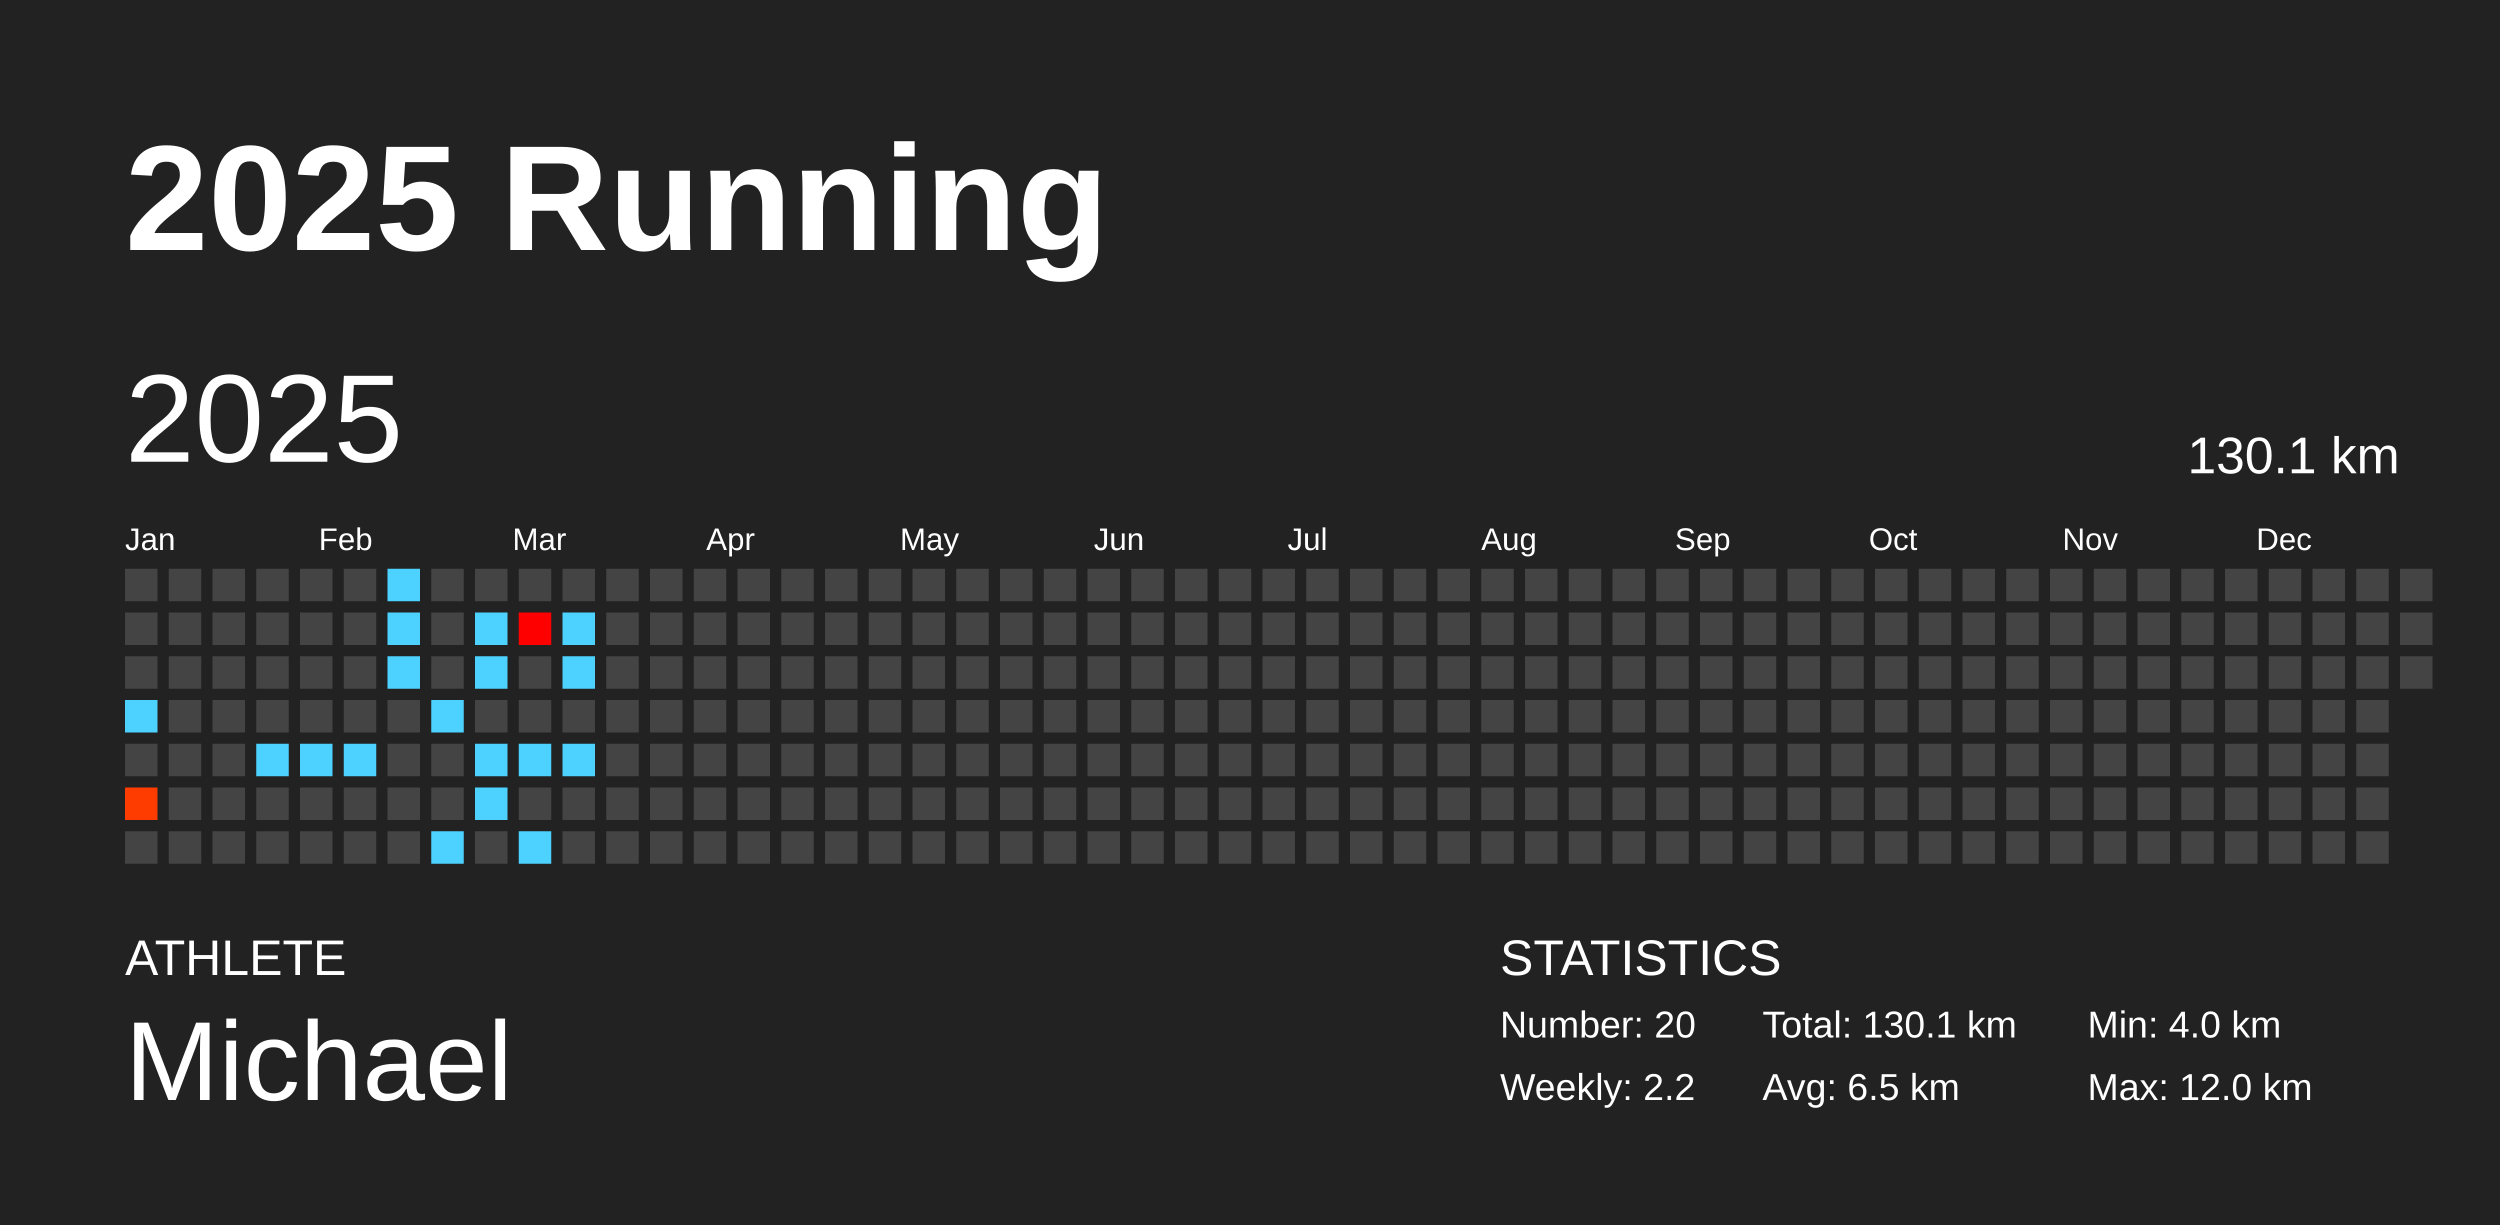
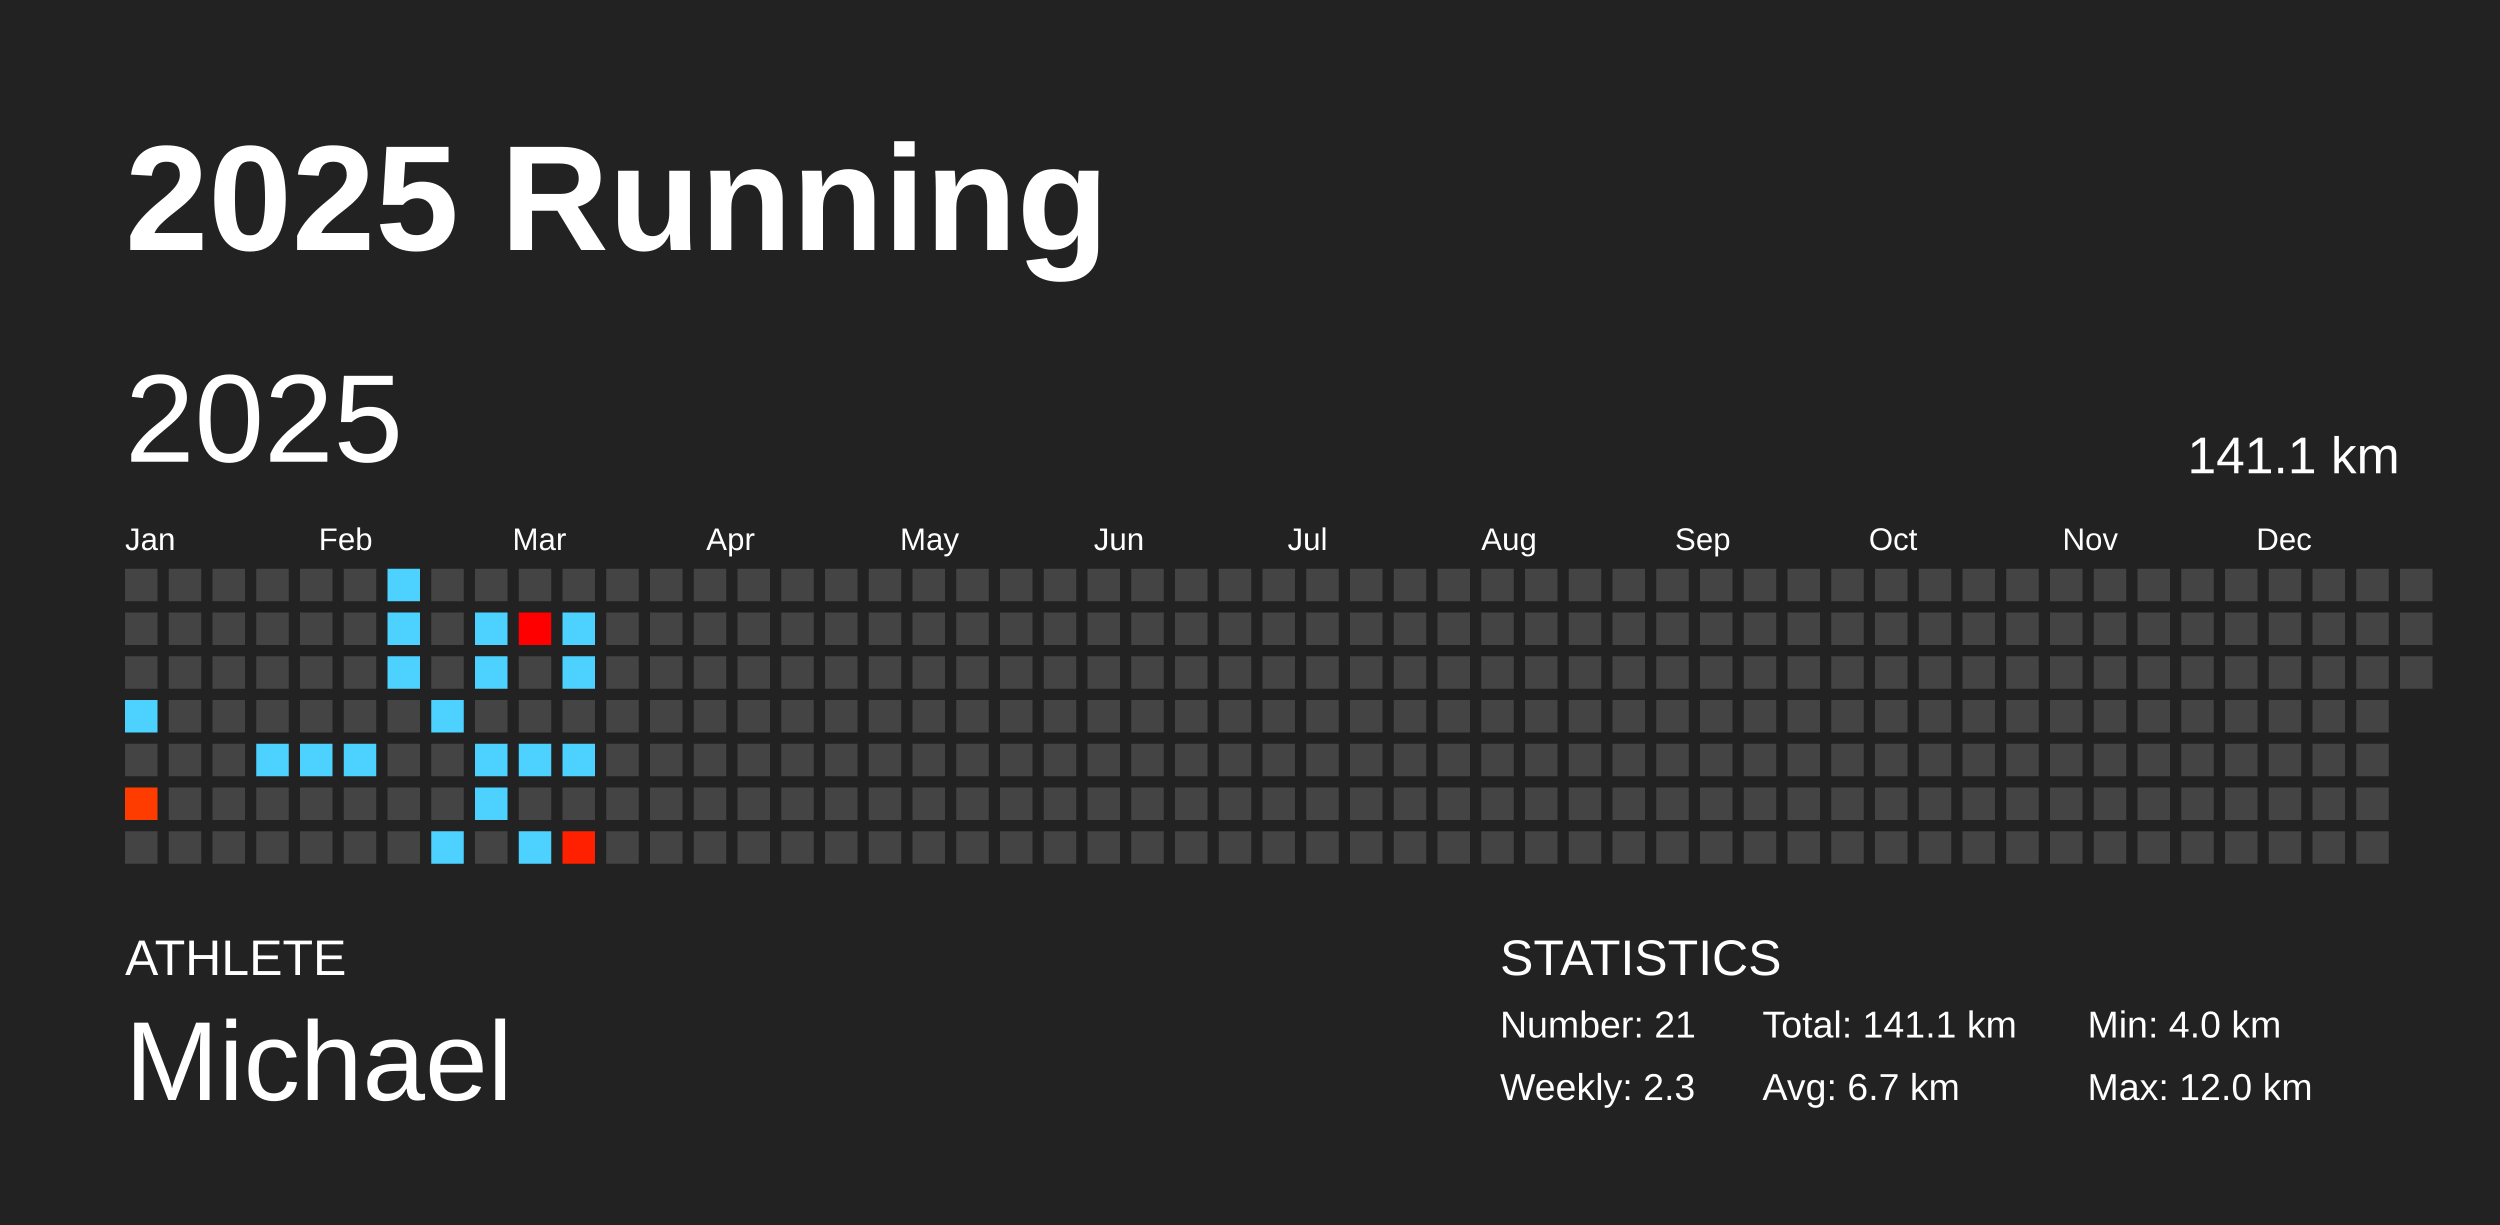
<svg xmlns="http://www.w3.org/2000/svg" baseProfile="full" height="98mm" version="1.1" viewBox="0,0,200,98" width="200mm">
  <defs />
  <rect fill="#222222" height="98" width="200" x="0" y="0" />
  <text fill="#FFFFFF" style="font-size:12px; font-family:Arial; font-weight:bold;" x="10" y="20">2025 Running</text>
  <text fill="#FFFFFF" style="font-size:4px; font-family:Arial" x="10" y="78">ATHLETE</text>
  <text fill="#FFFFFF" style="font-size:9px; font-family:Arial" x="10" y="88">Michael</text>
  <text fill="#FFFFFF" style="font-size:4px; font-family:Arial" x="120" y="78">STATISTICS</text>
-   <text fill="#FFFFFF" style="font-size:3px; font-family:Arial" x="120" y="83">Number: 20</text>
-   <text fill="#FFFFFF" style="font-size:3px; font-family:Arial" x="120" y="88">Weekly: 2.2</text>
-   <text fill="#FFFFFF" style="font-size:3px; font-family:Arial" x="141" y="83">Total: 130.1 km</text>
-   <text fill="#FFFFFF" style="font-size:3px; font-family:Arial" x="141" y="88">Avg: 6.5 km</text>
+   <text fill="#FFFFFF" style="font-size:3px; font-family:Arial" x="120" y="83">Number: 21</text>
+   <text fill="#FFFFFF" style="font-size:3px; font-family:Arial" x="120" y="88">Weekly: 2.3</text>
+   <text fill="#FFFFFF" style="font-size:3px; font-family:Arial" x="141" y="83">Total: 141.1 km</text>
+   <text fill="#FFFFFF" style="font-size:3px; font-family:Arial" x="141" y="88">Avg: 6.7 km</text>
  <text fill="#FFFFFF" style="font-size:3px; font-family:Arial" x="167" y="83">Min: 4.0 km</text>
  <text fill="#FFFFFF" style="font-size:3px; font-family:Arial" x="167" y="88">Max: 12.0 km</text>
  <text dominant-baseline="hanging" fill="#FFFFFF" style="font-size:10.0px; font-family:Arial;" x="10" y="30">2025</text>
-   <text dominant-baseline="hanging" fill="#FFFFFF" style="font-size:4.125px; font-family:Arial;" x="175" y="35">130.1 km</text>
+   <text dominant-baseline="hanging" fill="#FFFFFF" style="font-size:4.125px; font-family:Arial;" x="175" y="35">141.1 km</text>
  <text fill="#FFFFFF" style="font-size:2.5px; font-family:Arial" x="10.0" y="44">Jan</text>
  <text fill="#FFFFFF" style="font-size:2.5px; font-family:Arial" x="25.5" y="44">Feb</text>
  <text fill="#FFFFFF" style="font-size:2.5px; font-family:Arial" x="41.0" y="44">Mar</text>
  <text fill="#FFFFFF" style="font-size:2.5px; font-family:Arial" x="56.5" y="44">Apr</text>
  <text fill="#FFFFFF" style="font-size:2.5px; font-family:Arial" x="72.0" y="44">May</text>
  <text fill="#FFFFFF" style="font-size:2.5px; font-family:Arial" x="87.5" y="44">Jun</text>
  <text fill="#FFFFFF" style="font-size:2.5px; font-family:Arial" x="103.0" y="44">Jul</text>
  <text fill="#FFFFFF" style="font-size:2.5px; font-family:Arial" x="118.5" y="44">Aug</text>
  <text fill="#FFFFFF" style="font-size:2.5px; font-family:Arial" x="134.0" y="44">Sep</text>
  <text fill="#FFFFFF" style="font-size:2.5px; font-family:Arial" x="149.5" y="44">Oct</text>
  <text fill="#FFFFFF" style="font-size:2.5px; font-family:Arial" x="165.0" y="44">Nov</text>
  <text fill="#FFFFFF" style="font-size:2.5px; font-family:Arial" x="180.5" y="44">Dec</text>
  <rect fill="#444444" height="2.6" width="2.6" x="10.0" y="45.5" />
  <rect fill="#444444" height="2.6" width="2.6" x="10.0" y="49.0" />
  <rect fill="#444444" height="2.6" width="2.6" x="10.0" y="52.5" />
  <rect fill="#4dd2ff" height="2.6" width="2.6" x="10.0" y="56.0" />
  <rect fill="#444444" height="2.6" width="2.6" x="10.0" y="59.5" />
  <rect fill="#ff3c00" height="2.6" width="2.6" x="10.0" y="63.0" />
  <rect fill="#444444" height="2.6" width="2.6" x="10.0" y="66.5" />
  <rect fill="#444444" height="2.6" width="2.6" x="13.5" y="45.5" />
  <rect fill="#444444" height="2.6" width="2.6" x="13.5" y="49.0" />
  <rect fill="#444444" height="2.6" width="2.6" x="13.5" y="52.5" />
  <rect fill="#444444" height="2.6" width="2.6" x="13.5" y="56.0" />
  <rect fill="#444444" height="2.6" width="2.6" x="13.5" y="59.5" />
  <rect fill="#444444" height="2.6" width="2.6" x="13.5" y="63.0" />
  <rect fill="#444444" height="2.6" width="2.6" x="13.5" y="66.5" />
  <rect fill="#444444" height="2.6" width="2.6" x="17.0" y="45.5" />
  <rect fill="#444444" height="2.6" width="2.6" x="17.0" y="49.0" />
  <rect fill="#444444" height="2.6" width="2.6" x="17.0" y="52.5" />
  <rect fill="#444444" height="2.6" width="2.6" x="17.0" y="56.0" />
  <rect fill="#444444" height="2.6" width="2.6" x="17.0" y="59.5" />
  <rect fill="#444444" height="2.6" width="2.6" x="17.0" y="63.0" />
  <rect fill="#444444" height="2.6" width="2.6" x="17.0" y="66.5" />
  <rect fill="#444444" height="2.6" width="2.6" x="20.5" y="45.5" />
  <rect fill="#444444" height="2.6" width="2.6" x="20.5" y="49.0" />
  <rect fill="#444444" height="2.6" width="2.6" x="20.5" y="52.5" />
  <rect fill="#444444" height="2.6" width="2.6" x="20.5" y="56.0" />
  <rect fill="#4dd2ff" height="2.6" width="2.6" x="20.5" y="59.5" />
  <rect fill="#444444" height="2.6" width="2.6" x="20.5" y="63.0" />
  <rect fill="#444444" height="2.6" width="2.6" x="20.5" y="66.5" />
  <rect fill="#444444" height="2.6" width="2.6" x="24.0" y="45.5" />
  <rect fill="#444444" height="2.6" width="2.6" x="24.0" y="49.0" />
  <rect fill="#444444" height="2.6" width="2.6" x="24.0" y="52.5" />
  <rect fill="#444444" height="2.6" width="2.6" x="24.0" y="56.0" />
  <rect fill="#4dd2ff" height="2.6" width="2.6" x="24.0" y="59.5" />
  <rect fill="#444444" height="2.6" width="2.6" x="24.0" y="63.0" />
  <rect fill="#444444" height="2.6" width="2.6" x="24.0" y="66.5" />
  <rect fill="#444444" height="2.6" width="2.6" x="27.5" y="45.5" />
  <rect fill="#444444" height="2.6" width="2.6" x="27.5" y="49.0" />
  <rect fill="#444444" height="2.6" width="2.6" x="27.5" y="52.5" />
  <rect fill="#444444" height="2.6" width="2.6" x="27.5" y="56.0" />
  <rect fill="#4dd2ff" height="2.6" width="2.6" x="27.5" y="59.5" />
  <rect fill="#444444" height="2.6" width="2.6" x="27.5" y="63.0" />
  <rect fill="#444444" height="2.6" width="2.6" x="27.5" y="66.5" />
  <rect fill="#4dd2ff" height="2.6" width="2.6" x="31.0" y="45.5" />
  <rect fill="#4dd2ff" height="2.6" width="2.6" x="31.0" y="49.0" />
  <rect fill="#4dd2ff" height="2.6" width="2.6" x="31.0" y="52.5" />
  <rect fill="#444444" height="2.6" width="2.6" x="31.0" y="56.0" />
  <rect fill="#444444" height="2.6" width="2.6" x="31.0" y="59.5" />
  <rect fill="#444444" height="2.6" width="2.6" x="31.0" y="63.0" />
  <rect fill="#444444" height="2.6" width="2.6" x="31.0" y="66.5" />
  <rect fill="#444444" height="2.6" width="2.6" x="34.5" y="45.5" />
  <rect fill="#444444" height="2.6" width="2.6" x="34.5" y="49.0" />
  <rect fill="#444444" height="2.6" width="2.6" x="34.5" y="52.5" />
  <rect fill="#4dd2ff" height="2.6" width="2.6" x="34.5" y="56.0" />
  <rect fill="#444444" height="2.6" width="2.6" x="34.5" y="59.5" />
  <rect fill="#444444" height="2.6" width="2.6" x="34.5" y="63.0" />
  <rect fill="#4dd2ff" height="2.6" width="2.6" x="34.5" y="66.5" />
  <rect fill="#444444" height="2.6" width="2.6" x="38.0" y="45.5" />
  <rect fill="#4dd2ff" height="2.6" width="2.6" x="38.0" y="49.0" />
  <rect fill="#4dd2ff" height="2.6" width="2.6" x="38.0" y="52.5" />
  <rect fill="#444444" height="2.6" width="2.6" x="38.0" y="56.0" />
  <rect fill="#4dd2ff" height="2.6" width="2.6" x="38.0" y="59.5" />
  <rect fill="#4dd2ff" height="2.6" width="2.6" x="38.0" y="63.0" />
  <rect fill="#444444" height="2.6" width="2.6" x="38.0" y="66.5" />
  <rect fill="#444444" height="2.6" width="2.6" x="41.5" y="45.5" />
  <rect fill="#ff0000" height="2.6" width="2.6" x="41.5" y="49.0" />
  <rect fill="#444444" height="2.6" width="2.6" x="41.5" y="52.5" />
  <rect fill="#444444" height="2.6" width="2.6" x="41.5" y="56.0" />
  <rect fill="#4dd2ff" height="2.6" width="2.6" x="41.5" y="59.5" />
  <rect fill="#444444" height="2.6" width="2.6" x="41.5" y="63.0" />
  <rect fill="#4dd2ff" height="2.6" width="2.6" x="41.5" y="66.5" />
  <rect fill="#444444" height="2.6" width="2.6" x="45.0" y="45.5" />
  <rect fill="#4dd2ff" height="2.6" width="2.6" x="45.0" y="49.0" />
  <rect fill="#4dd2ff" height="2.6" width="2.6" x="45.0" y="52.5" />
  <rect fill="#444444" height="2.6" width="2.6" x="45.0" y="56.0" />
  <rect fill="#4dd2ff" height="2.6" width="2.6" x="45.0" y="59.5" />
  <rect fill="#444444" height="2.6" width="2.6" x="45.0" y="63.0" />
-   <rect fill="#444444" height="2.6" width="2.6" x="45.0" y="66.5" />
+   <rect fill="#ff2000" height="2.6" width="2.6" x="45.0" y="66.5" />
  <rect fill="#444444" height="2.6" width="2.6" x="48.5" y="45.5" />
  <rect fill="#444444" height="2.6" width="2.6" x="48.5" y="49.0" />
  <rect fill="#444444" height="2.6" width="2.6" x="48.5" y="52.5" />
  <rect fill="#444444" height="2.6" width="2.6" x="48.5" y="56.0" />
  <rect fill="#444444" height="2.6" width="2.6" x="48.5" y="59.5" />
  <rect fill="#444444" height="2.6" width="2.6" x="48.5" y="63.0" />
  <rect fill="#444444" height="2.6" width="2.6" x="48.5" y="66.5" />
  <rect fill="#444444" height="2.6" width="2.6" x="52.0" y="45.5" />
  <rect fill="#444444" height="2.6" width="2.6" x="52.0" y="49.0" />
  <rect fill="#444444" height="2.6" width="2.6" x="52.0" y="52.5" />
  <rect fill="#444444" height="2.6" width="2.6" x="52.0" y="56.0" />
  <rect fill="#444444" height="2.6" width="2.6" x="52.0" y="59.5" />
  <rect fill="#444444" height="2.6" width="2.6" x="52.0" y="63.0" />
  <rect fill="#444444" height="2.6" width="2.6" x="52.0" y="66.5" />
  <rect fill="#444444" height="2.6" width="2.6" x="55.5" y="45.5" />
  <rect fill="#444444" height="2.6" width="2.6" x="55.5" y="49.0" />
  <rect fill="#444444" height="2.6" width="2.6" x="55.5" y="52.5" />
  <rect fill="#444444" height="2.6" width="2.6" x="55.5" y="56.0" />
  <rect fill="#444444" height="2.6" width="2.6" x="55.5" y="59.5" />
  <rect fill="#444444" height="2.6" width="2.6" x="55.5" y="63.0" />
  <rect fill="#444444" height="2.6" width="2.6" x="55.5" y="66.5" />
  <rect fill="#444444" height="2.6" width="2.6" x="59.0" y="45.5" />
  <rect fill="#444444" height="2.6" width="2.6" x="59.0" y="49.0" />
  <rect fill="#444444" height="2.6" width="2.6" x="59.0" y="52.5" />
  <rect fill="#444444" height="2.6" width="2.6" x="59.0" y="56.0" />
  <rect fill="#444444" height="2.6" width="2.6" x="59.0" y="59.5" />
  <rect fill="#444444" height="2.6" width="2.6" x="59.0" y="63.0" />
  <rect fill="#444444" height="2.6" width="2.6" x="59.0" y="66.5" />
  <rect fill="#444444" height="2.6" width="2.6" x="62.5" y="45.5" />
  <rect fill="#444444" height="2.6" width="2.6" x="62.5" y="49.0" />
  <rect fill="#444444" height="2.6" width="2.6" x="62.5" y="52.5" />
  <rect fill="#444444" height="2.6" width="2.6" x="62.5" y="56.0" />
  <rect fill="#444444" height="2.6" width="2.6" x="62.5" y="59.5" />
  <rect fill="#444444" height="2.6" width="2.6" x="62.5" y="63.0" />
  <rect fill="#444444" height="2.6" width="2.6" x="62.5" y="66.5" />
  <rect fill="#444444" height="2.6" width="2.6" x="66.0" y="45.5" />
  <rect fill="#444444" height="2.6" width="2.6" x="66.0" y="49.0" />
  <rect fill="#444444" height="2.6" width="2.6" x="66.0" y="52.5" />
  <rect fill="#444444" height="2.6" width="2.6" x="66.0" y="56.0" />
  <rect fill="#444444" height="2.6" width="2.6" x="66.0" y="59.5" />
  <rect fill="#444444" height="2.6" width="2.6" x="66.0" y="63.0" />
  <rect fill="#444444" height="2.6" width="2.6" x="66.0" y="66.5" />
  <rect fill="#444444" height="2.6" width="2.6" x="69.5" y="45.5" />
  <rect fill="#444444" height="2.6" width="2.6" x="69.5" y="49.0" />
  <rect fill="#444444" height="2.6" width="2.6" x="69.5" y="52.5" />
  <rect fill="#444444" height="2.6" width="2.6" x="69.5" y="56.0" />
  <rect fill="#444444" height="2.6" width="2.6" x="69.5" y="59.5" />
  <rect fill="#444444" height="2.6" width="2.6" x="69.5" y="63.0" />
  <rect fill="#444444" height="2.6" width="2.6" x="69.5" y="66.5" />
  <rect fill="#444444" height="2.6" width="2.6" x="73.0" y="45.5" />
  <rect fill="#444444" height="2.6" width="2.6" x="73.0" y="49.0" />
  <rect fill="#444444" height="2.6" width="2.6" x="73.0" y="52.5" />
  <rect fill="#444444" height="2.6" width="2.6" x="73.0" y="56.0" />
  <rect fill="#444444" height="2.6" width="2.6" x="73.0" y="59.5" />
  <rect fill="#444444" height="2.6" width="2.6" x="73.0" y="63.0" />
  <rect fill="#444444" height="2.6" width="2.6" x="73.0" y="66.5" />
  <rect fill="#444444" height="2.6" width="2.6" x="76.5" y="45.5" />
  <rect fill="#444444" height="2.6" width="2.6" x="76.5" y="49.0" />
  <rect fill="#444444" height="2.6" width="2.6" x="76.5" y="52.5" />
  <rect fill="#444444" height="2.6" width="2.6" x="76.5" y="56.0" />
  <rect fill="#444444" height="2.6" width="2.6" x="76.5" y="59.5" />
  <rect fill="#444444" height="2.6" width="2.6" x="76.5" y="63.0" />
  <rect fill="#444444" height="2.6" width="2.6" x="76.5" y="66.5" />
  <rect fill="#444444" height="2.6" width="2.6" x="80.0" y="45.5" />
  <rect fill="#444444" height="2.6" width="2.6" x="80.0" y="49.0" />
  <rect fill="#444444" height="2.6" width="2.6" x="80.0" y="52.5" />
  <rect fill="#444444" height="2.6" width="2.6" x="80.0" y="56.0" />
  <rect fill="#444444" height="2.6" width="2.6" x="80.0" y="59.5" />
  <rect fill="#444444" height="2.6" width="2.6" x="80.0" y="63.0" />
  <rect fill="#444444" height="2.6" width="2.6" x="80.0" y="66.5" />
  <rect fill="#444444" height="2.6" width="2.6" x="83.5" y="45.5" />
  <rect fill="#444444" height="2.6" width="2.6" x="83.5" y="49.0" />
  <rect fill="#444444" height="2.6" width="2.6" x="83.5" y="52.5" />
  <rect fill="#444444" height="2.6" width="2.6" x="83.5" y="56.0" />
  <rect fill="#444444" height="2.6" width="2.6" x="83.5" y="59.5" />
  <rect fill="#444444" height="2.6" width="2.6" x="83.5" y="63.0" />
  <rect fill="#444444" height="2.6" width="2.6" x="83.5" y="66.5" />
  <rect fill="#444444" height="2.6" width="2.6" x="87.0" y="45.5" />
  <rect fill="#444444" height="2.6" width="2.6" x="87.0" y="49.0" />
  <rect fill="#444444" height="2.6" width="2.6" x="87.0" y="52.5" />
  <rect fill="#444444" height="2.6" width="2.6" x="87.0" y="56.0" />
  <rect fill="#444444" height="2.6" width="2.6" x="87.0" y="59.5" />
  <rect fill="#444444" height="2.6" width="2.6" x="87.0" y="63.0" />
  <rect fill="#444444" height="2.6" width="2.6" x="87.0" y="66.5" />
  <rect fill="#444444" height="2.6" width="2.6" x="90.5" y="45.5" />
  <rect fill="#444444" height="2.6" width="2.6" x="90.5" y="49.0" />
  <rect fill="#444444" height="2.6" width="2.6" x="90.5" y="52.5" />
  <rect fill="#444444" height="2.6" width="2.6" x="90.5" y="56.0" />
  <rect fill="#444444" height="2.6" width="2.6" x="90.5" y="59.5" />
  <rect fill="#444444" height="2.6" width="2.6" x="90.5" y="63.0" />
  <rect fill="#444444" height="2.6" width="2.6" x="90.5" y="66.5" />
  <rect fill="#444444" height="2.6" width="2.6" x="94.0" y="45.5" />
  <rect fill="#444444" height="2.6" width="2.6" x="94.0" y="49.0" />
  <rect fill="#444444" height="2.6" width="2.6" x="94.0" y="52.5" />
  <rect fill="#444444" height="2.6" width="2.6" x="94.0" y="56.0" />
  <rect fill="#444444" height="2.6" width="2.6" x="94.0" y="59.5" />
  <rect fill="#444444" height="2.6" width="2.6" x="94.0" y="63.0" />
  <rect fill="#444444" height="2.6" width="2.6" x="94.0" y="66.5" />
  <rect fill="#444444" height="2.6" width="2.6" x="97.5" y="45.5" />
  <rect fill="#444444" height="2.6" width="2.6" x="97.5" y="49.0" />
  <rect fill="#444444" height="2.6" width="2.6" x="97.5" y="52.5" />
  <rect fill="#444444" height="2.6" width="2.6" x="97.5" y="56.0" />
  <rect fill="#444444" height="2.6" width="2.6" x="97.5" y="59.5" />
  <rect fill="#444444" height="2.6" width="2.6" x="97.5" y="63.0" />
  <rect fill="#444444" height="2.6" width="2.6" x="97.5" y="66.5" />
  <rect fill="#444444" height="2.6" width="2.6" x="101.0" y="45.5" />
  <rect fill="#444444" height="2.6" width="2.6" x="101.0" y="49.0" />
  <rect fill="#444444" height="2.6" width="2.6" x="101.0" y="52.5" />
  <rect fill="#444444" height="2.6" width="2.6" x="101.0" y="56.0" />
  <rect fill="#444444" height="2.6" width="2.6" x="101.0" y="59.5" />
  <rect fill="#444444" height="2.6" width="2.6" x="101.0" y="63.0" />
  <rect fill="#444444" height="2.6" width="2.6" x="101.0" y="66.5" />
  <rect fill="#444444" height="2.6" width="2.6" x="104.5" y="45.5" />
  <rect fill="#444444" height="2.6" width="2.6" x="104.5" y="49.0" />
  <rect fill="#444444" height="2.6" width="2.6" x="104.5" y="52.5" />
  <rect fill="#444444" height="2.6" width="2.6" x="104.5" y="56.0" />
  <rect fill="#444444" height="2.6" width="2.6" x="104.5" y="59.5" />
  <rect fill="#444444" height="2.6" width="2.6" x="104.5" y="63.0" />
  <rect fill="#444444" height="2.6" width="2.6" x="104.5" y="66.5" />
  <rect fill="#444444" height="2.6" width="2.6" x="108.0" y="45.5" />
  <rect fill="#444444" height="2.6" width="2.6" x="108.0" y="49.0" />
  <rect fill="#444444" height="2.6" width="2.6" x="108.0" y="52.5" />
  <rect fill="#444444" height="2.6" width="2.6" x="108.0" y="56.0" />
  <rect fill="#444444" height="2.6" width="2.6" x="108.0" y="59.5" />
  <rect fill="#444444" height="2.6" width="2.6" x="108.0" y="63.0" />
  <rect fill="#444444" height="2.6" width="2.6" x="108.0" y="66.5" />
  <rect fill="#444444" height="2.6" width="2.6" x="111.5" y="45.5" />
  <rect fill="#444444" height="2.6" width="2.6" x="111.5" y="49.0" />
  <rect fill="#444444" height="2.6" width="2.6" x="111.5" y="52.5" />
  <rect fill="#444444" height="2.6" width="2.6" x="111.5" y="56.0" />
  <rect fill="#444444" height="2.6" width="2.6" x="111.5" y="59.5" />
  <rect fill="#444444" height="2.6" width="2.6" x="111.5" y="63.0" />
  <rect fill="#444444" height="2.6" width="2.6" x="111.5" y="66.5" />
  <rect fill="#444444" height="2.6" width="2.6" x="115.0" y="45.5" />
  <rect fill="#444444" height="2.6" width="2.6" x="115.0" y="49.0" />
  <rect fill="#444444" height="2.6" width="2.6" x="115.0" y="52.5" />
  <rect fill="#444444" height="2.6" width="2.6" x="115.0" y="56.0" />
  <rect fill="#444444" height="2.6" width="2.6" x="115.0" y="59.5" />
  <rect fill="#444444" height="2.6" width="2.6" x="115.0" y="63.0" />
  <rect fill="#444444" height="2.6" width="2.6" x="115.0" y="66.5" />
  <rect fill="#444444" height="2.6" width="2.6" x="118.5" y="45.5" />
  <rect fill="#444444" height="2.6" width="2.6" x="118.5" y="49.0" />
  <rect fill="#444444" height="2.6" width="2.6" x="118.5" y="52.5" />
  <rect fill="#444444" height="2.6" width="2.6" x="118.5" y="56.0" />
  <rect fill="#444444" height="2.6" width="2.6" x="118.5" y="59.5" />
  <rect fill="#444444" height="2.6" width="2.6" x="118.5" y="63.0" />
  <rect fill="#444444" height="2.6" width="2.6" x="118.5" y="66.5" />
  <rect fill="#444444" height="2.6" width="2.6" x="122.0" y="45.5" />
  <rect fill="#444444" height="2.6" width="2.6" x="122.0" y="49.0" />
  <rect fill="#444444" height="2.6" width="2.6" x="122.0" y="52.5" />
  <rect fill="#444444" height="2.6" width="2.6" x="122.0" y="56.0" />
  <rect fill="#444444" height="2.6" width="2.6" x="122.0" y="59.5" />
  <rect fill="#444444" height="2.6" width="2.6" x="122.0" y="63.0" />
  <rect fill="#444444" height="2.6" width="2.6" x="122.0" y="66.5" />
  <rect fill="#444444" height="2.6" width="2.6" x="125.5" y="45.5" />
  <rect fill="#444444" height="2.6" width="2.6" x="125.5" y="49.0" />
  <rect fill="#444444" height="2.6" width="2.6" x="125.5" y="52.5" />
  <rect fill="#444444" height="2.6" width="2.6" x="125.5" y="56.0" />
  <rect fill="#444444" height="2.6" width="2.6" x="125.5" y="59.5" />
  <rect fill="#444444" height="2.6" width="2.6" x="125.5" y="63.0" />
  <rect fill="#444444" height="2.6" width="2.6" x="125.5" y="66.5" />
  <rect fill="#444444" height="2.6" width="2.6" x="129.0" y="45.5" />
  <rect fill="#444444" height="2.6" width="2.6" x="129.0" y="49.0" />
  <rect fill="#444444" height="2.6" width="2.6" x="129.0" y="52.5" />
  <rect fill="#444444" height="2.6" width="2.6" x="129.0" y="56.0" />
  <rect fill="#444444" height="2.6" width="2.6" x="129.0" y="59.5" />
  <rect fill="#444444" height="2.6" width="2.6" x="129.0" y="63.0" />
  <rect fill="#444444" height="2.6" width="2.6" x="129.0" y="66.5" />
  <rect fill="#444444" height="2.6" width="2.6" x="132.5" y="45.5" />
  <rect fill="#444444" height="2.6" width="2.6" x="132.5" y="49.0" />
  <rect fill="#444444" height="2.6" width="2.6" x="132.5" y="52.5" />
  <rect fill="#444444" height="2.6" width="2.6" x="132.5" y="56.0" />
  <rect fill="#444444" height="2.6" width="2.6" x="132.5" y="59.5" />
  <rect fill="#444444" height="2.6" width="2.6" x="132.5" y="63.0" />
  <rect fill="#444444" height="2.6" width="2.6" x="132.5" y="66.5" />
  <rect fill="#444444" height="2.6" width="2.6" x="136.0" y="45.5" />
  <rect fill="#444444" height="2.6" width="2.6" x="136.0" y="49.0" />
  <rect fill="#444444" height="2.6" width="2.6" x="136.0" y="52.5" />
  <rect fill="#444444" height="2.6" width="2.6" x="136.0" y="56.0" />
  <rect fill="#444444" height="2.6" width="2.6" x="136.0" y="59.5" />
  <rect fill="#444444" height="2.6" width="2.6" x="136.0" y="63.0" />
  <rect fill="#444444" height="2.6" width="2.6" x="136.0" y="66.5" />
  <rect fill="#444444" height="2.6" width="2.6" x="139.5" y="45.5" />
  <rect fill="#444444" height="2.6" width="2.6" x="139.5" y="49.0" />
  <rect fill="#444444" height="2.6" width="2.6" x="139.5" y="52.5" />
  <rect fill="#444444" height="2.6" width="2.6" x="139.5" y="56.0" />
  <rect fill="#444444" height="2.6" width="2.6" x="139.5" y="59.5" />
  <rect fill="#444444" height="2.6" width="2.6" x="139.5" y="63.0" />
  <rect fill="#444444" height="2.6" width="2.6" x="139.5" y="66.5" />
  <rect fill="#444444" height="2.6" width="2.6" x="143.0" y="45.5" />
  <rect fill="#444444" height="2.6" width="2.6" x="143.0" y="49.0" />
  <rect fill="#444444" height="2.6" width="2.6" x="143.0" y="52.5" />
  <rect fill="#444444" height="2.6" width="2.6" x="143.0" y="56.0" />
  <rect fill="#444444" height="2.6" width="2.6" x="143.0" y="59.5" />
  <rect fill="#444444" height="2.6" width="2.6" x="143.0" y="63.0" />
  <rect fill="#444444" height="2.6" width="2.6" x="143.0" y="66.5" />
  <rect fill="#444444" height="2.6" width="2.6" x="146.5" y="45.5" />
  <rect fill="#444444" height="2.6" width="2.6" x="146.5" y="49.0" />
  <rect fill="#444444" height="2.6" width="2.6" x="146.5" y="52.5" />
  <rect fill="#444444" height="2.6" width="2.6" x="146.5" y="56.0" />
  <rect fill="#444444" height="2.6" width="2.6" x="146.5" y="59.5" />
  <rect fill="#444444" height="2.6" width="2.6" x="146.5" y="63.0" />
  <rect fill="#444444" height="2.6" width="2.6" x="146.5" y="66.5" />
  <rect fill="#444444" height="2.6" width="2.6" x="150.0" y="45.5" />
  <rect fill="#444444" height="2.6" width="2.6" x="150.0" y="49.0" />
  <rect fill="#444444" height="2.6" width="2.6" x="150.0" y="52.5" />
  <rect fill="#444444" height="2.6" width="2.6" x="150.0" y="56.0" />
  <rect fill="#444444" height="2.6" width="2.6" x="150.0" y="59.5" />
  <rect fill="#444444" height="2.6" width="2.6" x="150.0" y="63.0" />
  <rect fill="#444444" height="2.6" width="2.6" x="150.0" y="66.5" />
  <rect fill="#444444" height="2.6" width="2.6" x="153.5" y="45.5" />
  <rect fill="#444444" height="2.6" width="2.6" x="153.5" y="49.0" />
  <rect fill="#444444" height="2.6" width="2.6" x="153.5" y="52.5" />
  <rect fill="#444444" height="2.6" width="2.6" x="153.5" y="56.0" />
  <rect fill="#444444" height="2.6" width="2.6" x="153.5" y="59.5" />
  <rect fill="#444444" height="2.6" width="2.6" x="153.5" y="63.0" />
  <rect fill="#444444" height="2.6" width="2.6" x="153.5" y="66.5" />
  <rect fill="#444444" height="2.6" width="2.6" x="157.0" y="45.5" />
  <rect fill="#444444" height="2.6" width="2.6" x="157.0" y="49.0" />
  <rect fill="#444444" height="2.6" width="2.6" x="157.0" y="52.5" />
  <rect fill="#444444" height="2.6" width="2.6" x="157.0" y="56.0" />
  <rect fill="#444444" height="2.6" width="2.6" x="157.0" y="59.5" />
  <rect fill="#444444" height="2.6" width="2.6" x="157.0" y="63.0" />
  <rect fill="#444444" height="2.6" width="2.6" x="157.0" y="66.5" />
  <rect fill="#444444" height="2.6" width="2.6" x="160.5" y="45.5" />
  <rect fill="#444444" height="2.6" width="2.6" x="160.5" y="49.0" />
  <rect fill="#444444" height="2.6" width="2.6" x="160.5" y="52.5" />
  <rect fill="#444444" height="2.6" width="2.6" x="160.5" y="56.0" />
  <rect fill="#444444" height="2.6" width="2.6" x="160.5" y="59.5" />
  <rect fill="#444444" height="2.6" width="2.6" x="160.5" y="63.0" />
  <rect fill="#444444" height="2.6" width="2.6" x="160.5" y="66.5" />
  <rect fill="#444444" height="2.6" width="2.6" x="164.0" y="45.5" />
  <rect fill="#444444" height="2.6" width="2.6" x="164.0" y="49.0" />
  <rect fill="#444444" height="2.6" width="2.6" x="164.0" y="52.5" />
  <rect fill="#444444" height="2.6" width="2.6" x="164.0" y="56.0" />
  <rect fill="#444444" height="2.6" width="2.6" x="164.0" y="59.5" />
  <rect fill="#444444" height="2.6" width="2.6" x="164.0" y="63.0" />
  <rect fill="#444444" height="2.6" width="2.6" x="164.0" y="66.5" />
  <rect fill="#444444" height="2.6" width="2.6" x="167.5" y="45.5" />
  <rect fill="#444444" height="2.6" width="2.6" x="167.5" y="49.0" />
  <rect fill="#444444" height="2.6" width="2.6" x="167.5" y="52.5" />
  <rect fill="#444444" height="2.6" width="2.6" x="167.5" y="56.0" />
  <rect fill="#444444" height="2.6" width="2.6" x="167.5" y="59.5" />
  <rect fill="#444444" height="2.6" width="2.6" x="167.5" y="63.0" />
  <rect fill="#444444" height="2.6" width="2.6" x="167.5" y="66.5" />
  <rect fill="#444444" height="2.6" width="2.6" x="171.0" y="45.5" />
  <rect fill="#444444" height="2.6" width="2.6" x="171.0" y="49.0" />
  <rect fill="#444444" height="2.6" width="2.6" x="171.0" y="52.5" />
  <rect fill="#444444" height="2.6" width="2.6" x="171.0" y="56.0" />
  <rect fill="#444444" height="2.6" width="2.6" x="171.0" y="59.5" />
  <rect fill="#444444" height="2.6" width="2.6" x="171.0" y="63.0" />
  <rect fill="#444444" height="2.6" width="2.6" x="171.0" y="66.5" />
  <rect fill="#444444" height="2.6" width="2.6" x="174.5" y="45.5" />
  <rect fill="#444444" height="2.6" width="2.6" x="174.5" y="49.0" />
  <rect fill="#444444" height="2.6" width="2.6" x="174.5" y="52.5" />
  <rect fill="#444444" height="2.6" width="2.6" x="174.5" y="56.0" />
  <rect fill="#444444" height="2.6" width="2.6" x="174.5" y="59.5" />
  <rect fill="#444444" height="2.6" width="2.6" x="174.5" y="63.0" />
  <rect fill="#444444" height="2.6" width="2.6" x="174.5" y="66.5" />
  <rect fill="#444444" height="2.6" width="2.6" x="178.0" y="45.5" />
  <rect fill="#444444" height="2.6" width="2.6" x="178.0" y="49.0" />
  <rect fill="#444444" height="2.6" width="2.6" x="178.0" y="52.5" />
  <rect fill="#444444" height="2.6" width="2.6" x="178.0" y="56.0" />
  <rect fill="#444444" height="2.6" width="2.6" x="178.0" y="59.5" />
  <rect fill="#444444" height="2.6" width="2.6" x="178.0" y="63.0" />
  <rect fill="#444444" height="2.6" width="2.6" x="178.0" y="66.5" />
  <rect fill="#444444" height="2.6" width="2.6" x="181.5" y="45.5" />
  <rect fill="#444444" height="2.6" width="2.6" x="181.5" y="49.0" />
  <rect fill="#444444" height="2.6" width="2.6" x="181.5" y="52.5" />
  <rect fill="#444444" height="2.6" width="2.6" x="181.5" y="56.0" />
  <rect fill="#444444" height="2.6" width="2.6" x="181.5" y="59.5" />
  <rect fill="#444444" height="2.6" width="2.6" x="181.5" y="63.0" />
  <rect fill="#444444" height="2.6" width="2.6" x="181.5" y="66.5" />
  <rect fill="#444444" height="2.6" width="2.6" x="185.0" y="45.5" />
  <rect fill="#444444" height="2.6" width="2.6" x="185.0" y="49.0" />
  <rect fill="#444444" height="2.6" width="2.6" x="185.0" y="52.5" />
  <rect fill="#444444" height="2.6" width="2.6" x="185.0" y="56.0" />
  <rect fill="#444444" height="2.6" width="2.6" x="185.0" y="59.5" />
  <rect fill="#444444" height="2.6" width="2.6" x="185.0" y="63.0" />
  <rect fill="#444444" height="2.6" width="2.6" x="185.0" y="66.5" />
  <rect fill="#444444" height="2.6" width="2.6" x="188.5" y="45.5" />
  <rect fill="#444444" height="2.6" width="2.6" x="188.5" y="49.0" />
  <rect fill="#444444" height="2.6" width="2.6" x="188.5" y="52.5" />
  <rect fill="#444444" height="2.6" width="2.6" x="188.5" y="56.0" />
  <rect fill="#444444" height="2.6" width="2.6" x="188.5" y="59.5" />
  <rect fill="#444444" height="2.6" width="2.6" x="188.5" y="63.0" />
  <rect fill="#444444" height="2.6" width="2.6" x="188.5" y="66.5" />
  <rect fill="#444444" height="2.6" width="2.6" x="192.0" y="45.5" />
  <rect fill="#444444" height="2.6" width="2.6" x="192.0" y="49.0" />
  <rect fill="#444444" height="2.6" width="2.6" x="192.0" y="52.5" />
</svg>
